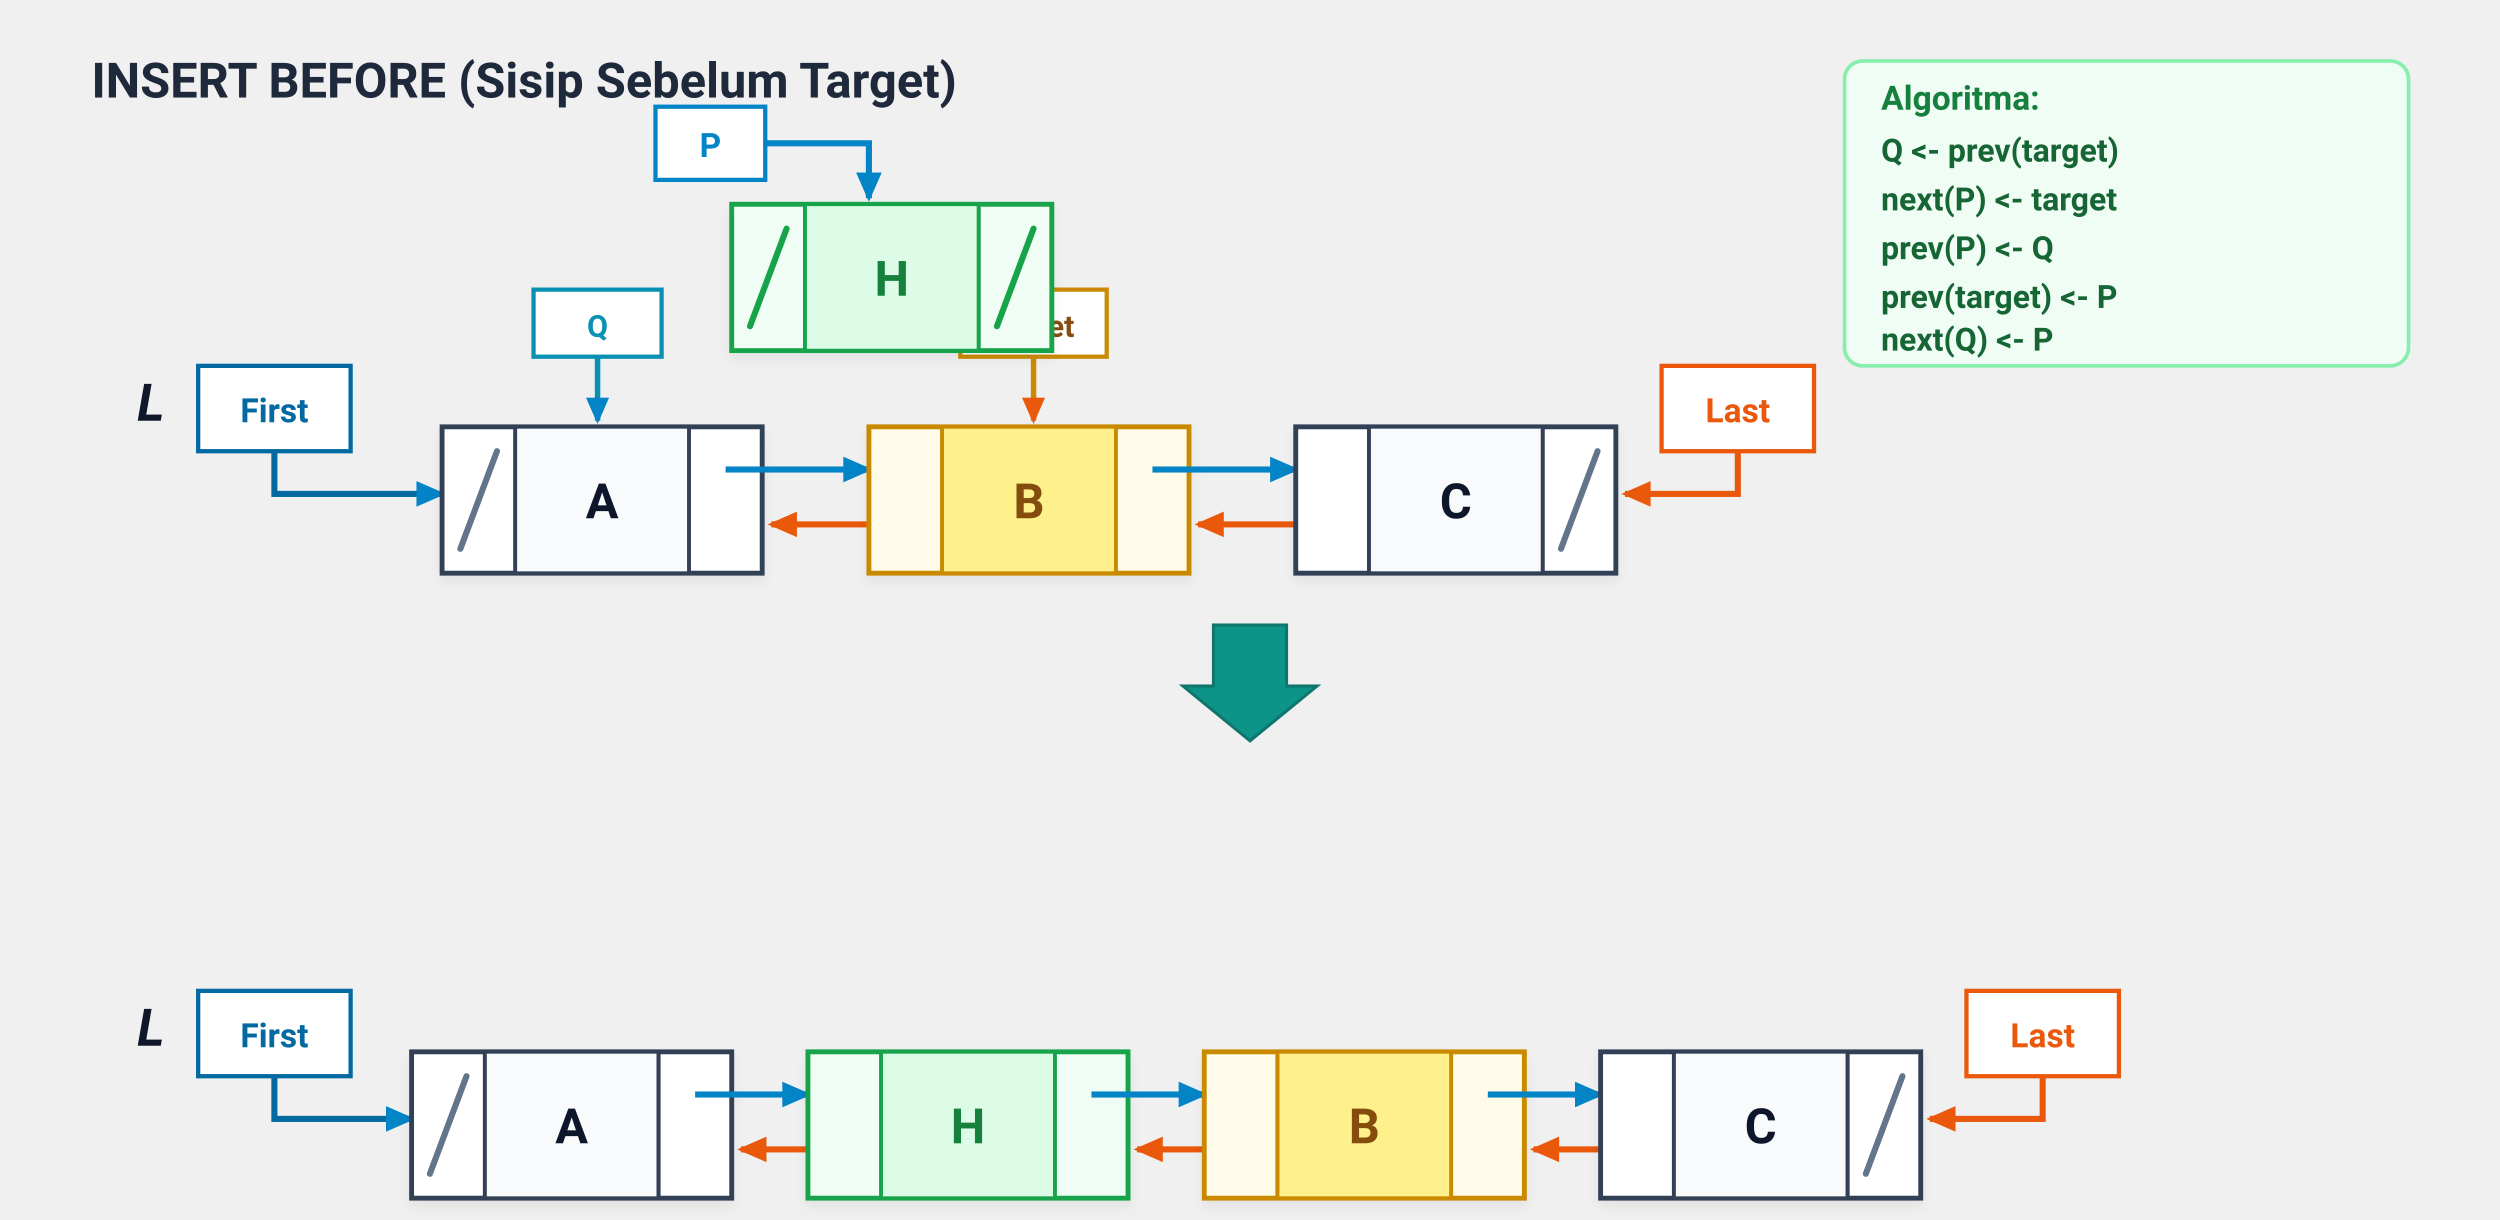
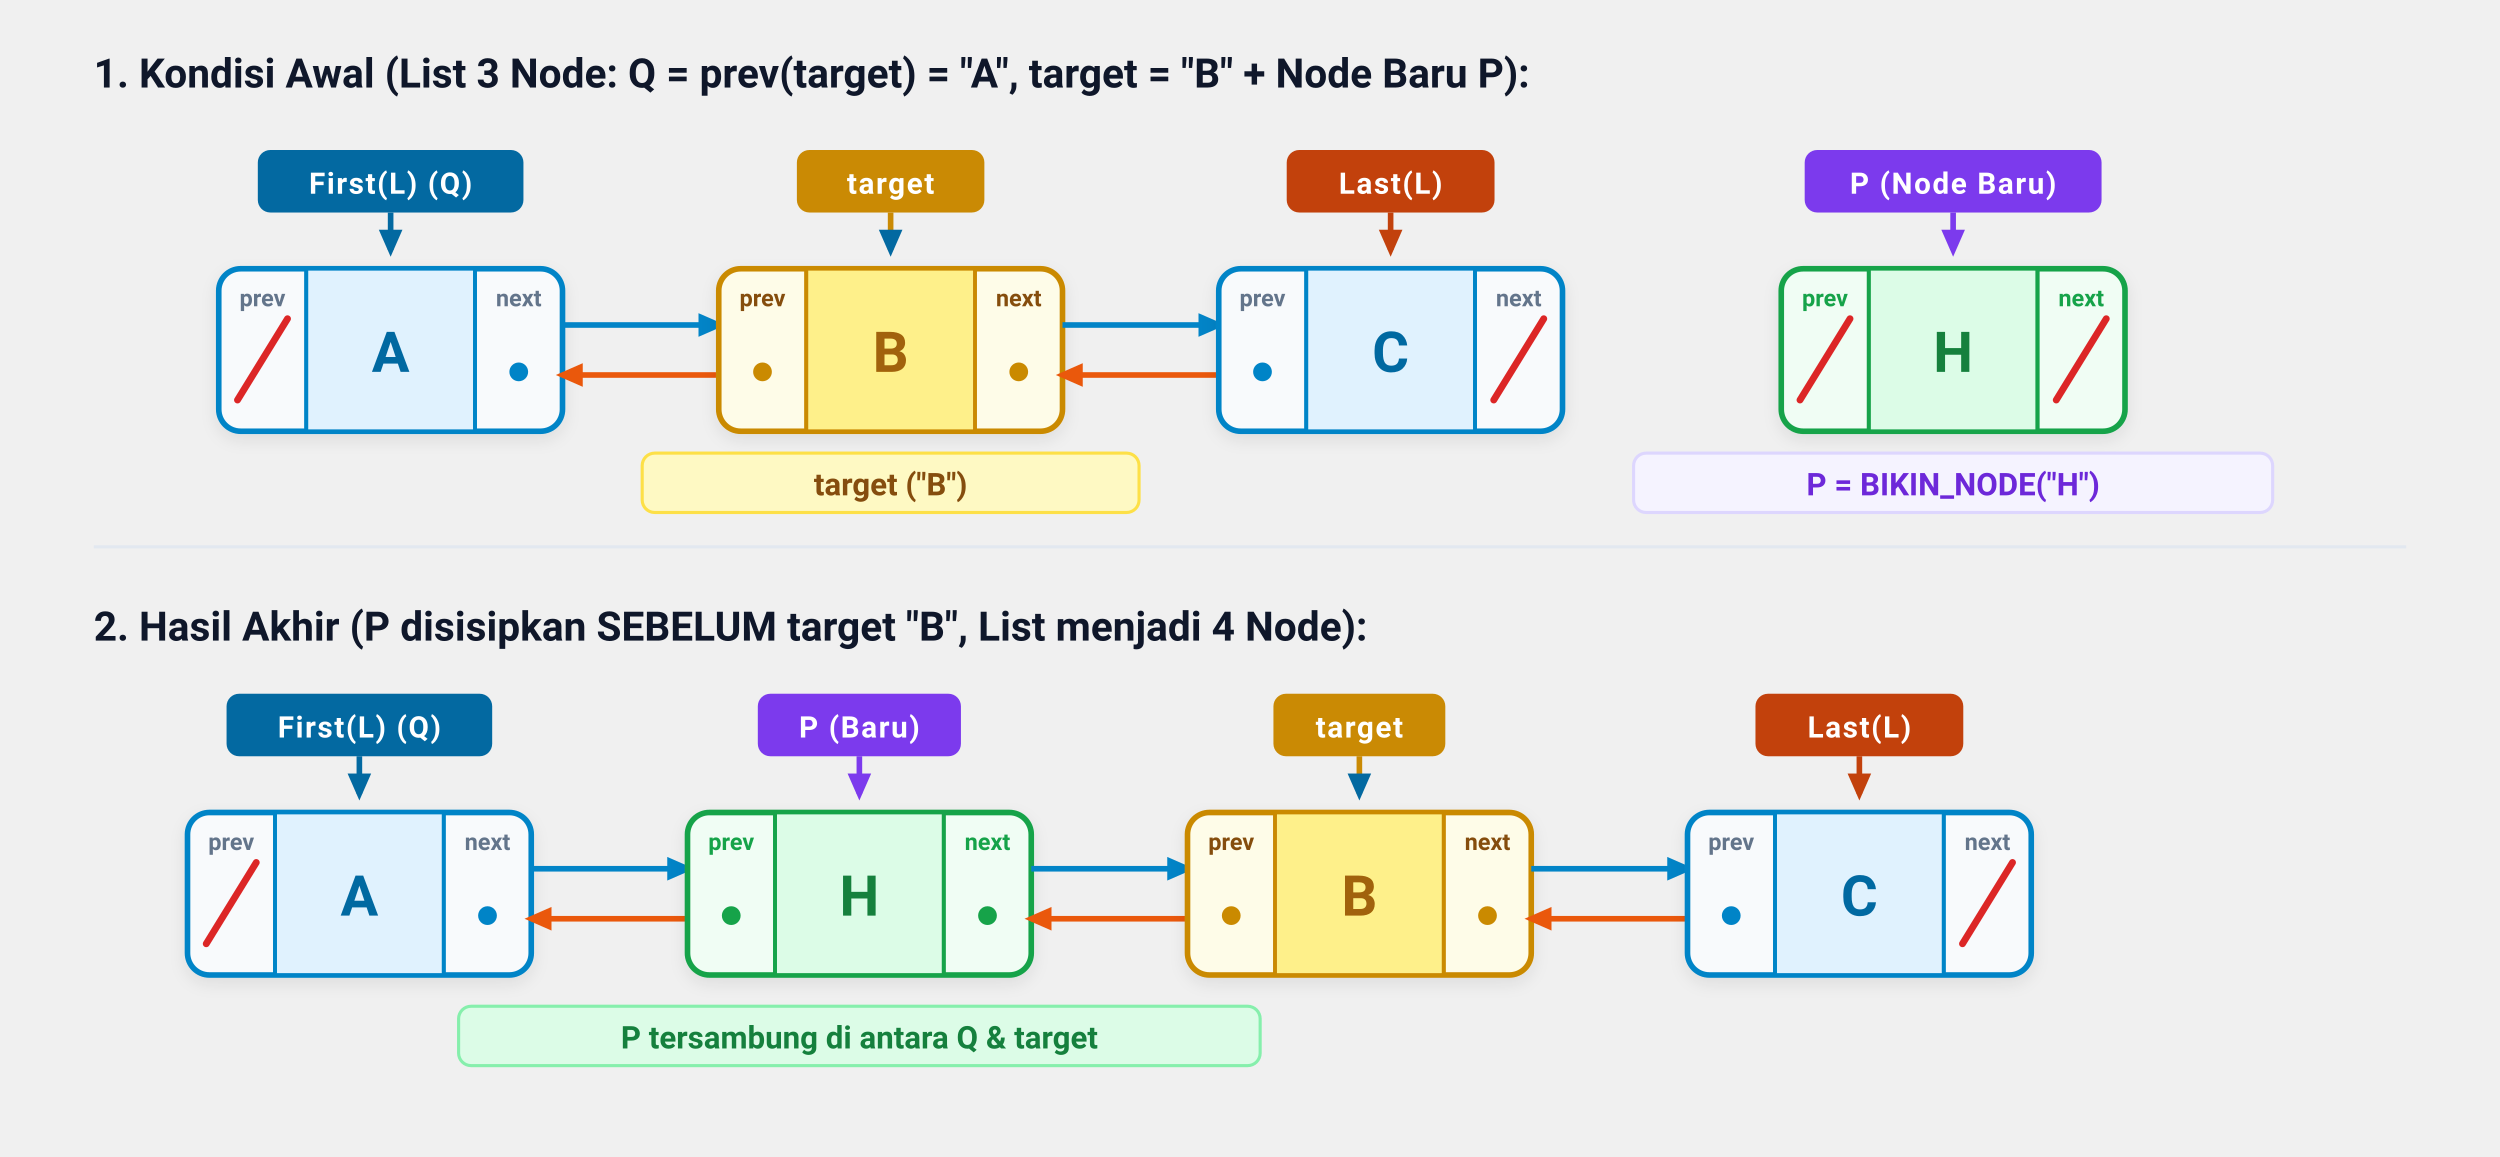
- <svg xmlns="http://www.w3.org/2000/svg" viewBox="0 0 820 400" width="100%" height="auto" style="max-width: 820px; background: #FFFFFF; border-radius: 12px; border: 1px solid #CBD5E1; font-family: -apple-system, BlinkMacSystemFont, 'Segoe UI', Roboto, Helvetica, Arial, sans-serif;">
+ <svg xmlns="http://www.w3.org/2000/svg" viewBox="0 0 800 370" width="100%" height="auto" style="max-width: 800px; background: #FFFFFF; border-radius: 12px; border: 1px solid #CBD5E1; font-family: -apple-system, BlinkMacSystemFont, 'Segoe UI', Roboto, Helvetica, Arial, sans-serif;">
  <defs>
-     <marker id="arrow-blue" viewBox="0 0 10 10" refX="7" refY="5" markerWidth="6" markerHeight="6" orient="auto-start-reverse">
+     <marker id="arrow-blue" viewBox="0 0 10 10" refX="6" refY="5" markerWidth="6" markerHeight="6" orient="auto-start-reverse">
      <path d="M 0 1.5 L 8 5 L 0 8.5 z" fill="#0284C7" />
    </marker>
-     <marker id="arrow-orange" viewBox="0 0 10 10" refX="7" refY="5" markerWidth="6" markerHeight="6" orient="auto-start-reverse">
+     <marker id="arrow-orange" viewBox="0 0 10 10" refX="6" refY="5" markerWidth="6" markerHeight="6" orient="auto-start-reverse">
      <path d="M 0 1.5 L 8 5 L 0 8.5 z" fill="#EA580C" />
    </marker>
-     <marker id="arrow-red" viewBox="0 0 10 10" refX="7" refY="5" markerWidth="6" markerHeight="6" orient="auto-start-reverse">
-       <path d="M 0 1.5 L 8 5 L 0 8.5 z" fill="#DC2626" />
-     </marker>
-     <marker id="arrow-first" viewBox="0 0 10 10" refX="7" refY="5" markerWidth="6" markerHeight="6" orient="auto-start-reverse">
+     <marker id="arrow-first" viewBox="0 0 10 10" refX="6" refY="5" markerWidth="6" markerHeight="6" orient="auto-start-reverse">
      <path d="M 0 1.5 L 8 5 L 0 8.5 z" fill="#0369A1" />
    </marker>
-     <marker id="arrow-last" viewBox="0 0 10 10" refX="7" refY="5" markerWidth="6" markerHeight="6" orient="auto-start-reverse">
-       <path d="M 0 1.5 L 8 5 L 0 8.5 z" fill="#EA580C" />
+     <marker id="arrow-last" viewBox="0 0 10 10" refX="6" refY="5" markerWidth="6" markerHeight="6" orient="auto-start-reverse">
+       <path d="M 0 1.5 L 8 5 L 0 8.5 z" fill="#C2410C" />
    </marker>
-     <marker id="arrow-p" viewBox="0 0 10 10" refX="7" refY="5" markerWidth="6" markerHeight="6" orient="auto-start-reverse">
-       <path d="M 0 1.5 L 8 5 L 0 8.5 z" fill="#0284C7" />
+     <marker id="arrow-p" viewBox="0 0 10 10" refX="6" refY="5" markerWidth="6" markerHeight="6" orient="auto-start-reverse">
+       <path d="M 0 1.5 L 8 5 L 0 8.5 z" fill="#7C3AED" />
    </marker>
-     <filter id="shadow" x="-4%" y="-8%" width="108%" height="124%">
-       <feDropShadow dx="0" dy="2" stdDeviation="2" flood-color="#0F172A" flood-opacity="0.06" />
+     <marker id="arrow-q" viewBox="0 0 10 10" refX="6" refY="5" markerWidth="6" markerHeight="6" orient="auto-start-reverse">
+       <path d="M 0 1.5 L 8 5 L 0 8.5 z" fill="#0891B2" />
+     </marker>
+     <filter id="shadow" x="-5%" y="-10%" width="110%" height="130%">
+       <feDropShadow dx="0" dy="2" stdDeviation="2.5" flood-color="#0F172A" flood-opacity="0.08" />
    </filter>
  </defs>
-   <text x="30" y="32" font-size="16" font-weight="bold" fill="#1E293B">INSERT BEFORE (Sisip Sebelum Target)</text>
-   <g transform="translate(605, 20)">
-     <rect x="0" y="0" width="185" height="100" rx="6" fill="#F0FDF4" stroke="#86EFAC" stroke-width="1.2" />
-     <text x="12" y="16" font-size="11" font-weight="bold" fill="#15803D">Algoritma:</text>
-     <text x="12" y="33" font-size="10.5" font-weight="bold" fill="#166534">Q &lt;- prev(target)</text>
-     <text x="12" y="49" font-size="10.5" font-weight="bold" fill="#166534">next(P) &lt;- target</text>
-     <text x="12" y="65" font-size="10.5" font-weight="bold" fill="#166534">prev(P) &lt;- Q</text>
-     <text x="12" y="81" font-size="10.5" font-weight="bold" fill="#166534">prev(target) &lt;- P</text>
-     <text x="12" y="95" font-size="10.5" font-weight="bold" fill="#166534">next(Q) &lt;- P</text>
+   <text x="30" y="28" font-size="13" font-weight="bold" fill="#0F172A">1. Kondisi Awal (List 3 Node: Q = prev(target) = "A", target = "B" + Node Baru P):</text>
+   <g transform="translate(82.5, 48)">
+     <rect x="0" y="0" width="85" height="20" rx="4" fill="#0369A1" />
+     <text x="42.5" y="14" font-size="9.5" font-weight="bold" fill="#FFFFFF" text-anchor="middle" letter-spacing="0.5">First(L) (Q)</text>
  </g>
-   <text x="45" y="138" font-size="17" font-weight="bold" fill="#0F172A" font-style="italic">L</text>
-   <g transform="translate(65, 120)">
-     <rect x="0" y="0" width="50" height="28" fill="#FFFFFF" stroke="#0369A1" stroke-width="1.4" />
-     <text x="25.0" y="18.5" font-size="11" font-weight="600" fill="#0369A1" text-anchor="middle">First</text>
+   <line x1="125" y1="68" x2="125" y2="80" stroke="#0369A1" stroke-width="1.8" marker-end="url(#arrow-first)" />
+   <g transform="translate(255.0, 48)">
+     <rect x="0" y="0" width="60" height="20" rx="4" fill="#CA8A04" />
+     <text x="30.0" y="14" font-size="9.5" font-weight="bold" fill="#FFFFFF" text-anchor="middle" letter-spacing="0.5">target</text>
  </g>
-   <path d="M 90 148 V 162 H 145" fill="none" stroke="#0369A1" stroke-width="2" marker-end="url(#arrow-blue)" />
-   <g transform="translate(175, 95)">
-     <rect x="0" y="0" width="42" height="22" fill="#FFFFFF" stroke="#0891B2" stroke-width="1.4" />
-     <text x="21.0" y="15.5" font-size="10" font-weight="600" fill="#0891B2" text-anchor="middle">Q</text>
+   <line x1="285" y1="68" x2="285" y2="80" stroke="#CA8A04" stroke-width="1.8" marker-end="url(#arrow-first)" />
+   <g transform="translate(411.75, 48)">
+     <rect x="0" y="0" width="66.5" height="20" rx="4" fill="#C2410C" />
+     <text x="33.25" y="14" font-size="9.5" font-weight="bold" fill="#FFFFFF" text-anchor="middle" letter-spacing="0.5">Last(L)</text>
  </g>
-   <line x1="196" y1="117" x2="196" y2="138" stroke="#0891B2" stroke-width="1.8" marker-end="url(#arrow-blue)" />
-   <g transform="translate(145, 140)" filter="url(#shadow)">
-     <rect x="0" y="0" width="105" height="48" fill="#FFFFFF" stroke="#334155" stroke-width="1.6" />
-     <rect x="24" y="0" width="57" height="48" fill="#F8FAFC" stroke="#334155" stroke-width="1.2" />
-     <line x1="24" y1="0" x2="24" y2="48" stroke="#334155" stroke-width="1.2" />
-     <line x1="81" y1="0" x2="81" y2="48" stroke="#334155" stroke-width="1.2" />
-     <text x="52.5" y="30.0" font-size="16" font-weight="bold" fill="#0F172A" text-anchor="middle">A</text>
-     <line x1="6" y1="40" x2="18" y2="8" stroke="#64748B" stroke-width="2" stroke-linecap="round" />
+   <line x1="445" y1="68" x2="445" y2="80" stroke="#C2410C" stroke-width="1.8" marker-end="url(#arrow-last)" />
+   <g transform="translate(577.5, 48)">
+     <rect x="0" y="0" width="95" height="20" rx="4" fill="#7C3AED" />
+     <text x="47.5" y="14" font-size="9.5" font-weight="bold" fill="#FFFFFF" text-anchor="middle" letter-spacing="0.5">P (Node Baru)</text>
  </g>
-   <path d="M 238 154 H 285" fill="none" stroke="#0284C7" stroke-width="2" marker-end="url(#arrow-blue)" />
-   <path d="M 297 172 H 253" fill="none" stroke="#EA580C" stroke-width="2" marker-end="url(#arrow-orange)" />
-   <g transform="translate(315, 95)">
-     <rect x="0" y="0" width="48" height="22" fill="#FFFFFF" stroke="#CA8A04" stroke-width="1.4" />
-     <text x="24.0" y="15.5" font-size="10" font-weight="600" fill="#854D0E" text-anchor="middle">target</text>
+   <line x1="625" y1="68" x2="625" y2="80" stroke="#7C3AED" stroke-width="1.8" marker-end="url(#arrow-p)" />
+   <g transform="translate(70, 86)" filter="url(#shadow)">
+     <rect x="0" y="0" width="110" height="52" rx="7" fill="#F8FAFC" stroke="#0284C7" stroke-width="1.8" />
+     <rect x="28" y="0" width="54" height="52" fill="#E0F2FE" stroke="#0284C7" stroke-width="1.2" />
+     <line x1="28" y1="0" x2="28" y2="52" stroke="#0284C7" stroke-width="1.2" />
+     <line x1="82" y1="0" x2="82" y2="52" stroke="#0284C7" stroke-width="1.2" />
+     <text x="14.0" y="12" font-size="7.5" fill="#64748B" text-anchor="middle" font-weight="600">prev</text>
+     <text x="55.0" y="33" font-size="18" font-weight="bold" fill="#0369A1" text-anchor="middle">A</text>
+     <text x="96.0" y="12" font-size="7.5" fill="#64748B" text-anchor="middle" font-weight="600">next</text>
+     <line x1="6" y1="42" x2="22" y2="16" stroke="#DC2626" stroke-width="2.2" stroke-linecap="round" />
+     <circle cx="96.0" cy="33.0" r="3" fill="#0284C7" />
  </g>
-   <line x1="339" y1="117" x2="339" y2="138" stroke="#CA8A04" stroke-width="1.8" marker-end="url(#arrow-last)" />
-   <g transform="translate(285, 140)" filter="url(#shadow)">
-     <rect x="0" y="0" width="105" height="48" fill="#FEFCE8" stroke="#CA8A04" stroke-width="1.6" />
-     <rect x="24" y="0" width="57" height="48" fill="#FEF08A" stroke="#CA8A04" stroke-width="1.2" />
-     <line x1="24" y1="0" x2="24" y2="48" stroke="#CA8A04" stroke-width="1.2" />
-     <line x1="81" y1="0" x2="81" y2="48" stroke="#CA8A04" stroke-width="1.2" />
-     <text x="52.5" y="30.0" font-size="16" font-weight="bold" fill="#854D0E" text-anchor="middle">B</text>
+   <line x1="180" y1="104" x2="230" y2="104" stroke="#0284C7" stroke-width="1.8" marker-end="url(#arrow-blue)" />
+   <line x1="230" y1="120" x2="180" y2="120" stroke="#EA580C" stroke-width="1.8" marker-end="url(#arrow-orange)" />
+   <g transform="translate(230, 86)" filter="url(#shadow)">
+     <rect x="0" y="0" width="110" height="52" rx="7" fill="#FEFCE8" stroke="#CA8A04" stroke-width="1.8" />
+     <rect x="28" y="0" width="54" height="52" fill="#FEF08A" stroke="#CA8A04" stroke-width="1.2" />
+     <line x1="28" y1="0" x2="28" y2="52" stroke="#CA8A04" stroke-width="1.2" />
+     <line x1="82" y1="0" x2="82" y2="52" stroke="#CA8A04" stroke-width="1.2" />
+     <text x="14.0" y="12" font-size="7.5" fill="#854D0E" text-anchor="middle" font-weight="600">prev</text>
+     <text x="55.0" y="33" font-size="18" font-weight="bold" fill="#A16207" text-anchor="middle">B</text>
+     <text x="96.0" y="12" font-size="7.5" fill="#854D0E" text-anchor="middle" font-weight="600">next</text>
+     <circle cx="14.0" cy="33.0" r="3" fill="#CA8A04" />
+     <circle cx="96.0" cy="33.0" r="3" fill="#CA8A04" />
  </g>
-   <path d="M 378 154 H 425" fill="none" stroke="#0284C7" stroke-width="2" marker-end="url(#arrow-blue)" />
-   <path d="M 437 172 H 393" fill="none" stroke="#EA580C" stroke-width="2" marker-end="url(#arrow-orange)" />
-   <g transform="translate(425, 140)" filter="url(#shadow)">
-     <rect x="0" y="0" width="105" height="48" fill="#FFFFFF" stroke="#334155" stroke-width="1.6" />
-     <rect x="24" y="0" width="57" height="48" fill="#F8FAFC" stroke="#334155" stroke-width="1.2" />
-     <line x1="24" y1="0" x2="24" y2="48" stroke="#334155" stroke-width="1.2" />
-     <line x1="81" y1="0" x2="81" y2="48" stroke="#334155" stroke-width="1.2" />
-     <text x="52.5" y="30.0" font-size="16" font-weight="bold" fill="#0F172A" text-anchor="middle">C</text>
-     <line x1="87" y1="40" x2="99" y2="8" stroke="#64748B" stroke-width="2" stroke-linecap="round" />
+   <line x1="340" y1="104" x2="390" y2="104" stroke="#0284C7" stroke-width="1.8" marker-end="url(#arrow-blue)" />
+   <line x1="390" y1="120" x2="340" y2="120" stroke="#EA580C" stroke-width="1.8" marker-end="url(#arrow-orange)" />
+   <g transform="translate(390, 86)" filter="url(#shadow)">
+     <rect x="0" y="0" width="110" height="52" rx="7" fill="#F8FAFC" stroke="#0284C7" stroke-width="1.8" />
+     <rect x="28" y="0" width="54" height="52" fill="#E0F2FE" stroke="#0284C7" stroke-width="1.2" />
+     <line x1="28" y1="0" x2="28" y2="52" stroke="#0284C7" stroke-width="1.2" />
+     <line x1="82" y1="0" x2="82" y2="52" stroke="#0284C7" stroke-width="1.2" />
+     <text x="14.0" y="12" font-size="7.5" fill="#64748B" text-anchor="middle" font-weight="600">prev</text>
+     <text x="55.0" y="33" font-size="18" font-weight="bold" fill="#0369A1" text-anchor="middle">C</text>
+     <text x="96.0" y="12" font-size="7.5" fill="#64748B" text-anchor="middle" font-weight="600">next</text>
+     <circle cx="14.0" cy="33.0" r="3" fill="#0284C7" />
+     <line x1="88" y1="42" x2="104" y2="16" stroke="#DC2626" stroke-width="2.2" stroke-linecap="round" />
  </g>
-   <g transform="translate(545, 120)">
-     <rect x="0" y="0" width="50" height="28" fill="#FFFFFF" stroke="#EA580C" stroke-width="1.4" />
-     <text x="25.0" y="18.5" font-size="11" font-weight="600" fill="#EA580C" text-anchor="middle">Last</text>
+   <g transform="translate(570, 86)" filter="url(#shadow)">
+     <rect x="0" y="0" width="110" height="52" rx="7" fill="#F0FDF4" stroke="#16A34A" stroke-width="1.8" />
+     <rect x="28" y="0" width="54" height="52" fill="#DCFCE7" stroke="#16A34A" stroke-width="1.2" />
+     <line x1="28" y1="0" x2="28" y2="52" stroke="#16A34A" stroke-width="1.2" />
+     <line x1="82" y1="0" x2="82" y2="52" stroke="#16A34A" stroke-width="1.2" />
+     <text x="14.0" y="12" font-size="7.5" fill="#16A34A" text-anchor="middle" font-weight="600">prev</text>
+     <text x="55.0" y="33" font-size="18" font-weight="bold" fill="#15803D" text-anchor="middle">H</text>
+     <text x="96.0" y="12" font-size="7.5" fill="#16A34A" text-anchor="middle" font-weight="600">next</text>
+     <line x1="6" y1="42" x2="22" y2="16" stroke="#DC2626" stroke-width="2.2" stroke-linecap="round" />
+     <line x1="88" y1="42" x2="104" y2="16" stroke="#DC2626" stroke-width="2.2" stroke-linecap="round" />
  </g>
-   <path d="M 570 148 V 162 H 533" fill="none" stroke="#EA580C" stroke-width="2" marker-end="url(#arrow-orange)" />
-   <g transform="translate(215, 35)">
-     <rect x="0" y="0" width="36" height="24" fill="#FFFFFF" stroke="#0284C7" stroke-width="1.4" />
-     <text x="18.0" y="16.5" font-size="11" font-weight="600" fill="#0284C7" text-anchor="middle">P</text>
+   <g transform="translate(205.5, 145)">
+     <rect x="0" y="0" width="159.0" height="19" rx="4" fill="#FEF9C3" stroke="#FDE047" stroke-width="1" />
+     <text x="79.5" y="13.5" font-size="10" font-weight="600" fill="#854D0E" text-anchor="middle">target ("B")</text>
  </g>
-   <path d="M 251 47 H 285 V 65" fill="none" stroke="#0284C7" stroke-width="2" marker-end="url(#arrow-blue)" />
-   <g transform="translate(240, 67)" filter="url(#shadow)">
-     <rect x="0" y="0" width="105" height="48" fill="#F0FDF4" stroke="#16A34A" stroke-width="1.6" />
-     <rect x="24" y="0" width="57" height="48" fill="#DCFCE7" stroke="#16A34A" stroke-width="1.2" />
-     <line x1="24" y1="0" x2="24" y2="48" stroke="#16A34A" stroke-width="1.2" />
-     <line x1="81" y1="0" x2="81" y2="48" stroke="#16A34A" stroke-width="1.2" />
-     <text x="52.5" y="30.0" font-size="16" font-weight="bold" fill="#15803D" text-anchor="middle">H</text>
-     <line x1="6" y1="40" x2="18" y2="8" stroke="#16A34A" stroke-width="2" stroke-linecap="round" />
-     <line x1="87" y1="40" x2="99" y2="8" stroke="#16A34A" stroke-width="2" stroke-linecap="round" />
+   <g transform="translate(522.75, 145)">
+     <rect x="0" y="0" width="204.5" height="19" rx="4" fill="#F5F3FF" stroke="#DDD6FE" stroke-width="1" />
+     <text x="102.25" y="13.5" font-size="10" font-weight="600" fill="#6D28D9" text-anchor="middle">P = BIKIN_NODE("H")</text>
  </g>
-   <g transform="translate(398, 205)">
-     <polygon points="0,0 24,0 24,20 34,20 12,38 -10,20 0,20" fill="#0D9488" stroke="#0F766E" stroke-width="1" />
+   <line x1="30" y1="175" x2="770" y2="175" stroke="#E2E8F0" stroke-width="1" />
+   <text x="30" y="205" font-size="13" font-weight="bold" fill="#0F172A">2. Hasil Akhir (P disisipkan SEBELUM target "B", List menjadi 4 Node):</text>
+   <g transform="translate(72.5, 222)">
+     <rect x="0" y="0" width="85" height="20" rx="4" fill="#0369A1" />
+     <text x="42.5" y="14" font-size="9.5" font-weight="bold" fill="#FFFFFF" text-anchor="middle" letter-spacing="0.5">First(L) (Q)</text>
  </g>
-   <text x="45" y="343" font-size="17" font-weight="bold" fill="#0F172A" font-style="italic">L</text>
-   <g transform="translate(65, 325)">
-     <rect x="0" y="0" width="50" height="28" fill="#FFFFFF" stroke="#0369A1" stroke-width="1.4" />
-     <text x="25.0" y="18.5" font-size="11" font-weight="600" fill="#0369A1" text-anchor="middle">First</text>
+   <line x1="115" y1="242" x2="115" y2="254" stroke="#0369A1" stroke-width="1.8" marker-end="url(#arrow-first)" />
+   <g transform="translate(242.5, 222)">
+     <rect x="0" y="0" width="65" height="20" rx="4" fill="#7C3AED" />
+     <text x="32.5" y="14" font-size="9.5" font-weight="bold" fill="#FFFFFF" text-anchor="middle" letter-spacing="0.5">P (Baru)</text>
  </g>
-   <path d="M 90 353 V 367 H 135" fill="none" stroke="#0369A1" stroke-width="2" marker-end="url(#arrow-blue)" />
-   <g transform="translate(135, 345)" filter="url(#shadow)">
-     <rect x="0" y="0" width="105" height="48" fill="#FFFFFF" stroke="#334155" stroke-width="1.6" />
-     <rect x="24" y="0" width="57" height="48" fill="#F8FAFC" stroke="#334155" stroke-width="1.2" />
-     <line x1="24" y1="0" x2="24" y2="48" stroke="#334155" stroke-width="1.2" />
-     <line x1="81" y1="0" x2="81" y2="48" stroke="#334155" stroke-width="1.2" />
-     <text x="52.5" y="30.0" font-size="16" font-weight="bold" fill="#0F172A" text-anchor="middle">A</text>
-     <line x1="6" y1="40" x2="18" y2="8" stroke="#64748B" stroke-width="2" stroke-linecap="round" />
+   <line x1="275" y1="242" x2="275" y2="254" stroke="#7C3AED" stroke-width="1.8" marker-end="url(#arrow-p)" />
+   <g transform="translate(407.5, 222)">
+     <rect x="0" y="0" width="55" height="20" rx="4" fill="#CA8A04" />
+     <text x="27.5" y="14" font-size="9.5" font-weight="bold" fill="#FFFFFF" text-anchor="middle" letter-spacing="0.5">target</text>
  </g>
-   <path d="M 228 359 H 265" fill="none" stroke="#0284C7" stroke-width="2" marker-end="url(#arrow-blue)" />
-   <path d="M 277 377 H 243" fill="none" stroke="#EA580C" stroke-width="2" marker-end="url(#arrow-orange)" />
-   <g transform="translate(265, 345)" filter="url(#shadow)">
-     <rect x="0" y="0" width="105" height="48" fill="#F0FDF4" stroke="#16A34A" stroke-width="1.6" />
-     <rect x="24" y="0" width="57" height="48" fill="#DCFCE7" stroke="#16A34A" stroke-width="1.2" />
-     <line x1="24" y1="0" x2="24" y2="48" stroke="#16A34A" stroke-width="1.2" />
-     <line x1="81" y1="0" x2="81" y2="48" stroke="#16A34A" stroke-width="1.2" />
-     <text x="52.5" y="30.0" font-size="16" font-weight="bold" fill="#15803D" text-anchor="middle">H</text>
+   <line x1="435" y1="242" x2="435" y2="254" stroke="#CA8A04" stroke-width="1.8" marker-end="url(#arrow-first)" />
+   <g transform="translate(561.75, 222)">
+     <rect x="0" y="0" width="66.5" height="20" rx="4" fill="#C2410C" />
+     <text x="33.25" y="14" font-size="9.5" font-weight="bold" fill="#FFFFFF" text-anchor="middle" letter-spacing="0.5">Last(L)</text>
  </g>
-   <path d="M 358 359 H 395" fill="none" stroke="#0284C7" stroke-width="2" marker-end="url(#arrow-blue)" />
-   <path d="M 407 377 H 373" fill="none" stroke="#EA580C" stroke-width="2" marker-end="url(#arrow-orange)" />
-   <g transform="translate(395, 345)" filter="url(#shadow)">
-     <rect x="0" y="0" width="105" height="48" fill="#FEFCE8" stroke="#CA8A04" stroke-width="1.6" />
-     <rect x="24" y="0" width="57" height="48" fill="#FEF08A" stroke="#CA8A04" stroke-width="1.2" />
-     <line x1="24" y1="0" x2="24" y2="48" stroke="#CA8A04" stroke-width="1.2" />
-     <line x1="81" y1="0" x2="81" y2="48" stroke="#CA8A04" stroke-width="1.2" />
-     <text x="52.5" y="30.0" font-size="16" font-weight="bold" fill="#854D0E" text-anchor="middle">B</text>
+   <line x1="595" y1="242" x2="595" y2="254" stroke="#C2410C" stroke-width="1.8" marker-end="url(#arrow-last)" />
+   <g transform="translate(60, 260)" filter="url(#shadow)">
+     <rect x="0" y="0" width="110" height="52" rx="7" fill="#F8FAFC" stroke="#0284C7" stroke-width="1.8" />
+     <rect x="28" y="0" width="54" height="52" fill="#E0F2FE" stroke="#0284C7" stroke-width="1.2" />
+     <line x1="28" y1="0" x2="28" y2="52" stroke="#0284C7" stroke-width="1.2" />
+     <line x1="82" y1="0" x2="82" y2="52" stroke="#0284C7" stroke-width="1.2" />
+     <text x="14.0" y="12" font-size="7.5" fill="#64748B" text-anchor="middle" font-weight="600">prev</text>
+     <text x="55.0" y="33" font-size="18" font-weight="bold" fill="#0369A1" text-anchor="middle">A</text>
+     <text x="96.0" y="12" font-size="7.5" fill="#64748B" text-anchor="middle" font-weight="600">next</text>
+     <line x1="6" y1="42" x2="22" y2="16" stroke="#DC2626" stroke-width="2.2" stroke-linecap="round" />
+     <circle cx="96.0" cy="33.0" r="3" fill="#0284C7" />
  </g>
-   <path d="M 488 359 H 525" fill="none" stroke="#0284C7" stroke-width="2" marker-end="url(#arrow-blue)" />
-   <path d="M 537 377 H 503" fill="none" stroke="#EA580C" stroke-width="2" marker-end="url(#arrow-orange)" />
-   <g transform="translate(525, 345)" filter="url(#shadow)">
-     <rect x="0" y="0" width="105" height="48" fill="#FFFFFF" stroke="#334155" stroke-width="1.6" />
-     <rect x="24" y="0" width="57" height="48" fill="#F8FAFC" stroke="#334155" stroke-width="1.2" />
-     <line x1="24" y1="0" x2="24" y2="48" stroke="#334155" stroke-width="1.2" />
-     <line x1="81" y1="0" x2="81" y2="48" stroke="#334155" stroke-width="1.2" />
-     <text x="52.5" y="30.0" font-size="16" font-weight="bold" fill="#0F172A" text-anchor="middle">C</text>
-     <line x1="87" y1="40" x2="99" y2="8" stroke="#64748B" stroke-width="2" stroke-linecap="round" />
+   <line x1="170" y1="278" x2="220" y2="278" stroke="#0284C7" stroke-width="1.8" marker-end="url(#arrow-blue)" />
+   <line x1="220" y1="294" x2="170" y2="294" stroke="#EA580C" stroke-width="1.8" marker-end="url(#arrow-orange)" />
+   <g transform="translate(220, 260)" filter="url(#shadow)">
+     <rect x="0" y="0" width="110" height="52" rx="7" fill="#F0FDF4" stroke="#16A34A" stroke-width="1.8" />
+     <rect x="28" y="0" width="54" height="52" fill="#DCFCE7" stroke="#16A34A" stroke-width="1.2" />
+     <line x1="28" y1="0" x2="28" y2="52" stroke="#16A34A" stroke-width="1.2" />
+     <line x1="82" y1="0" x2="82" y2="52" stroke="#16A34A" stroke-width="1.2" />
+     <text x="14.0" y="12" font-size="7.5" fill="#16A34A" text-anchor="middle" font-weight="600">prev</text>
+     <text x="55.0" y="33" font-size="18" font-weight="bold" fill="#15803D" text-anchor="middle">H</text>
+     <text x="96.0" y="12" font-size="7.5" fill="#16A34A" text-anchor="middle" font-weight="600">next</text>
+     <circle cx="14.0" cy="33.0" r="3" fill="#16A34A" />
+     <circle cx="96.0" cy="33.0" r="3" fill="#16A34A" />
  </g>
-   <g transform="translate(645, 325)">
-     <rect x="0" y="0" width="50" height="28" fill="#FFFFFF" stroke="#EA580C" stroke-width="1.4" />
-     <text x="25.0" y="18.5" font-size="11" font-weight="600" fill="#EA580C" text-anchor="middle">Last</text>
+   <line x1="330" y1="278" x2="380" y2="278" stroke="#0284C7" stroke-width="1.8" marker-end="url(#arrow-blue)" />
+   <line x1="380" y1="294" x2="330" y2="294" stroke="#EA580C" stroke-width="1.8" marker-end="url(#arrow-orange)" />
+   <g transform="translate(380, 260)" filter="url(#shadow)">
+     <rect x="0" y="0" width="110" height="52" rx="7" fill="#FEFCE8" stroke="#CA8A04" stroke-width="1.8" />
+     <rect x="28" y="0" width="54" height="52" fill="#FEF08A" stroke="#CA8A04" stroke-width="1.2" />
+     <line x1="28" y1="0" x2="28" y2="52" stroke="#CA8A04" stroke-width="1.2" />
+     <line x1="82" y1="0" x2="82" y2="52" stroke="#CA8A04" stroke-width="1.2" />
+     <text x="14.0" y="12" font-size="7.5" fill="#854D0E" text-anchor="middle" font-weight="600">prev</text>
+     <text x="55.0" y="33" font-size="18" font-weight="bold" fill="#A16207" text-anchor="middle">B</text>
+     <text x="96.0" y="12" font-size="7.5" fill="#854D0E" text-anchor="middle" font-weight="600">next</text>
+     <circle cx="14.0" cy="33.0" r="3" fill="#CA8A04" />
+     <circle cx="96.0" cy="33.0" r="3" fill="#CA8A04" />
  </g>
-   <path d="M 670 353 V 367 H 633" fill="none" stroke="#EA580C" stroke-width="2" marker-end="url(#arrow-orange)" />
+   <line x1="490" y1="278" x2="540" y2="278" stroke="#0284C7" stroke-width="1.8" marker-end="url(#arrow-blue)" />
+   <line x1="540" y1="294" x2="490" y2="294" stroke="#EA580C" stroke-width="1.8" marker-end="url(#arrow-orange)" />
+   <g transform="translate(540, 260)" filter="url(#shadow)">
+     <rect x="0" y="0" width="110" height="52" rx="7" fill="#F8FAFC" stroke="#0284C7" stroke-width="1.8" />
+     <rect x="28" y="0" width="54" height="52" fill="#E0F2FE" stroke="#0284C7" stroke-width="1.2" />
+     <line x1="28" y1="0" x2="28" y2="52" stroke="#0284C7" stroke-width="1.2" />
+     <line x1="82" y1="0" x2="82" y2="52" stroke="#0284C7" stroke-width="1.2" />
+     <text x="14.0" y="12" font-size="7.5" fill="#64748B" text-anchor="middle" font-weight="600">prev</text>
+     <text x="55.0" y="33" font-size="18" font-weight="bold" fill="#0369A1" text-anchor="middle">C</text>
+     <text x="96.0" y="12" font-size="7.5" fill="#64748B" text-anchor="middle" font-weight="600">next</text>
+     <circle cx="14.0" cy="33.0" r="3" fill="#0284C7" />
+     <line x1="88" y1="42" x2="104" y2="16" stroke="#DC2626" stroke-width="2.2" stroke-linecap="round" />
+   </g>
+   <g transform="translate(146.75, 322)">
+     <rect x="0" y="0" width="256.5" height="19" rx="4" fill="#DCFCE7" stroke="#86EFAC" stroke-width="1" />
+     <text x="128.25" y="13.5" font-size="10" font-weight="600" fill="#15803D" text-anchor="middle">P tersambung di antara Q &amp; target</text>
+   </g>
</svg>
